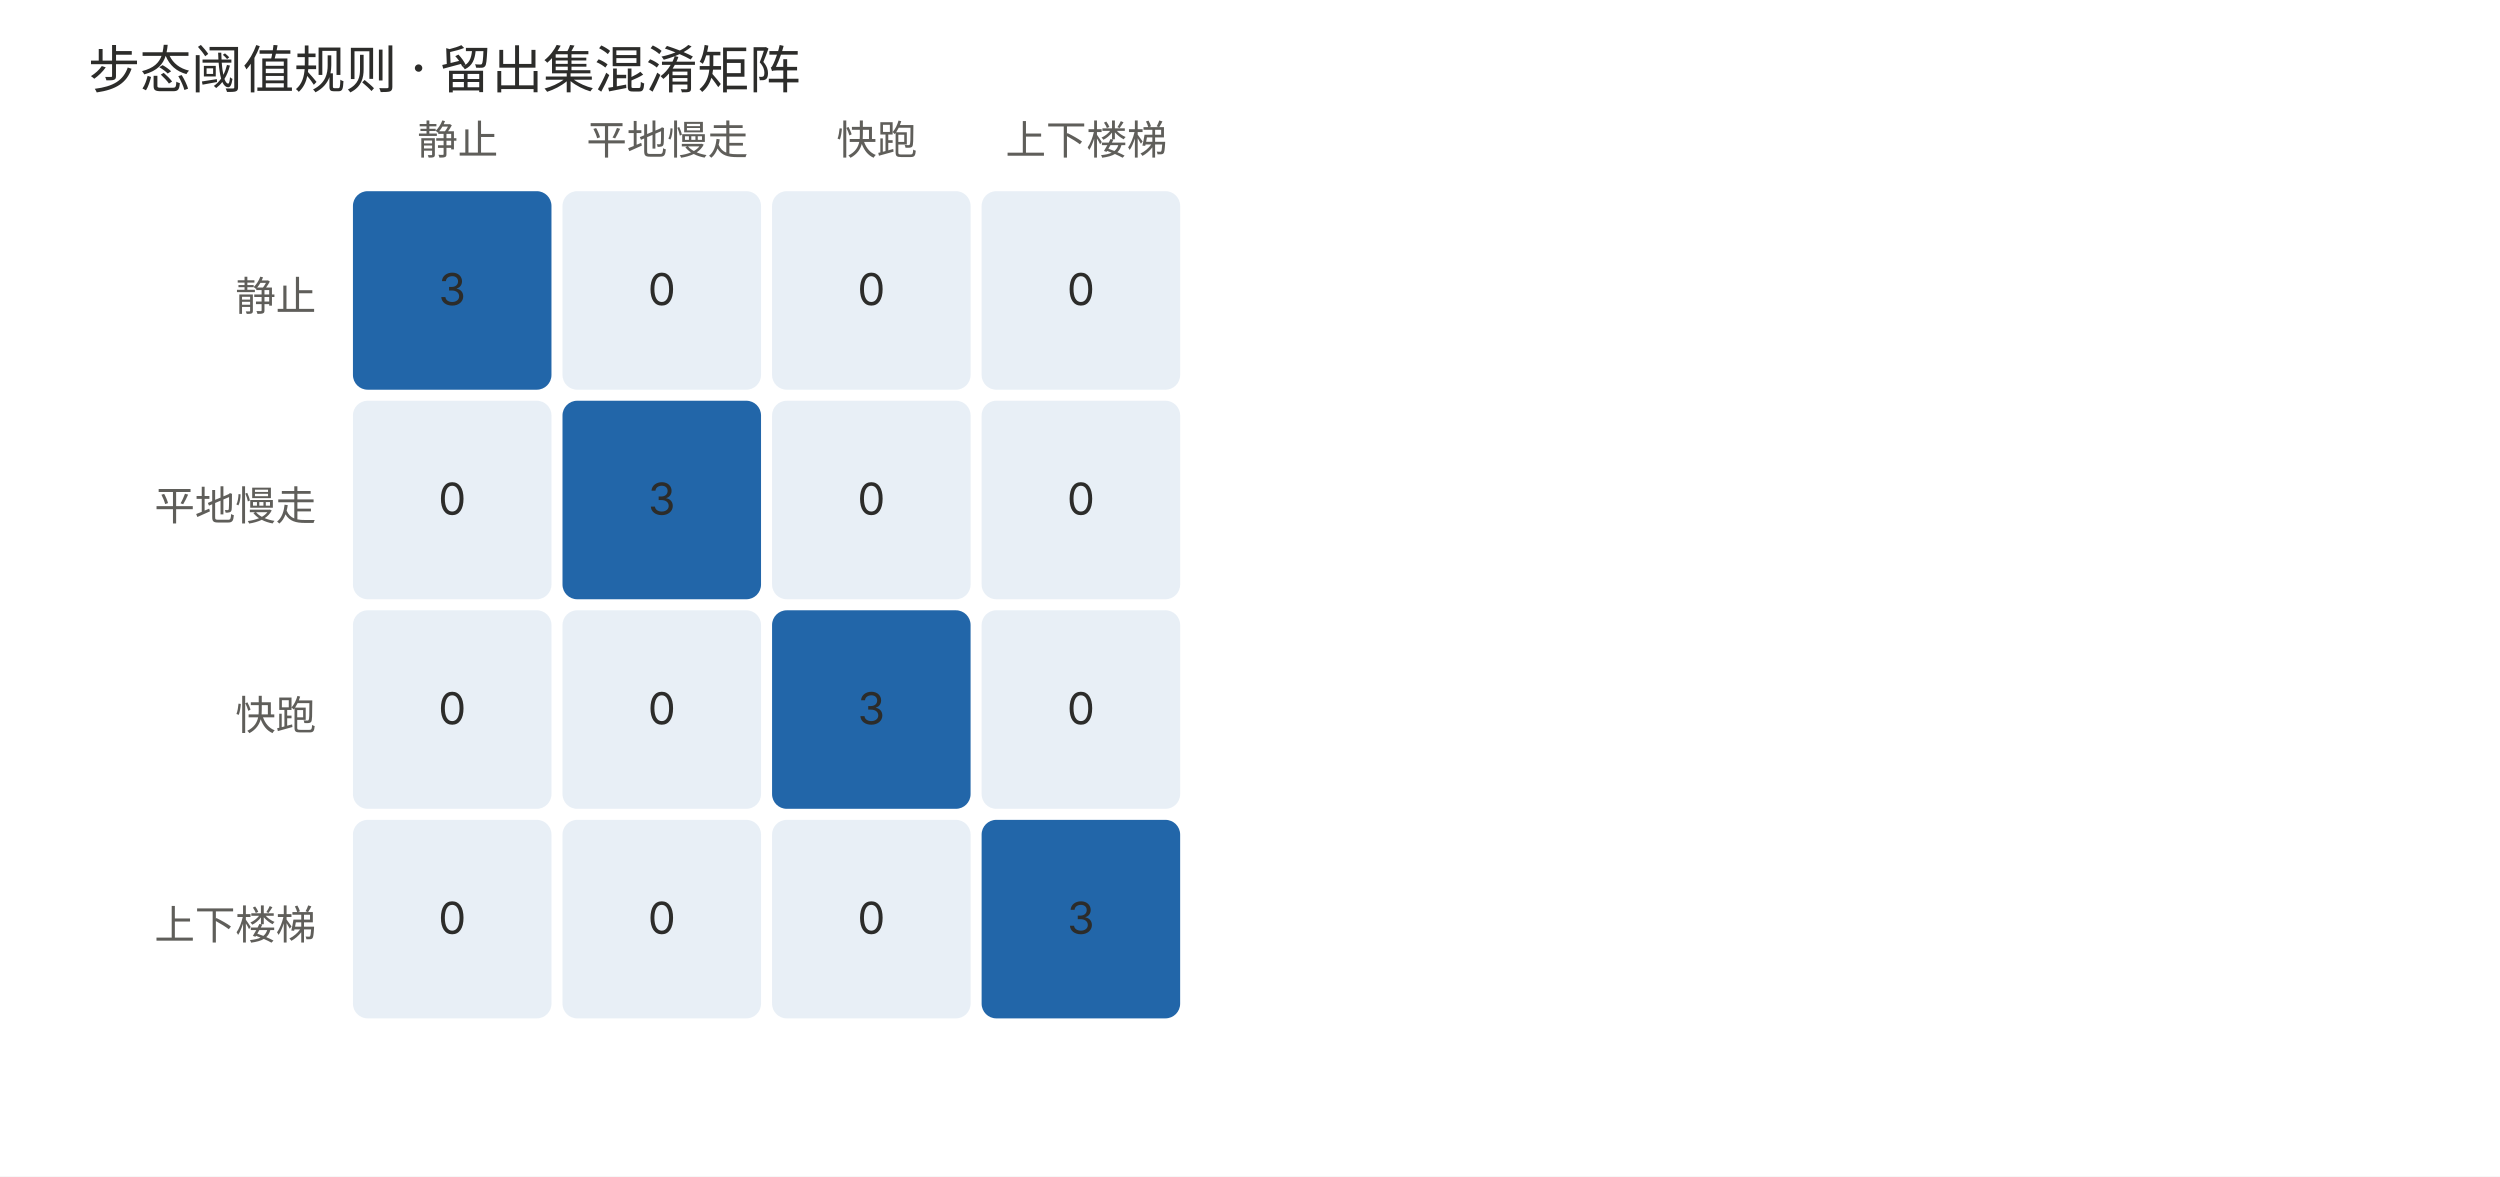
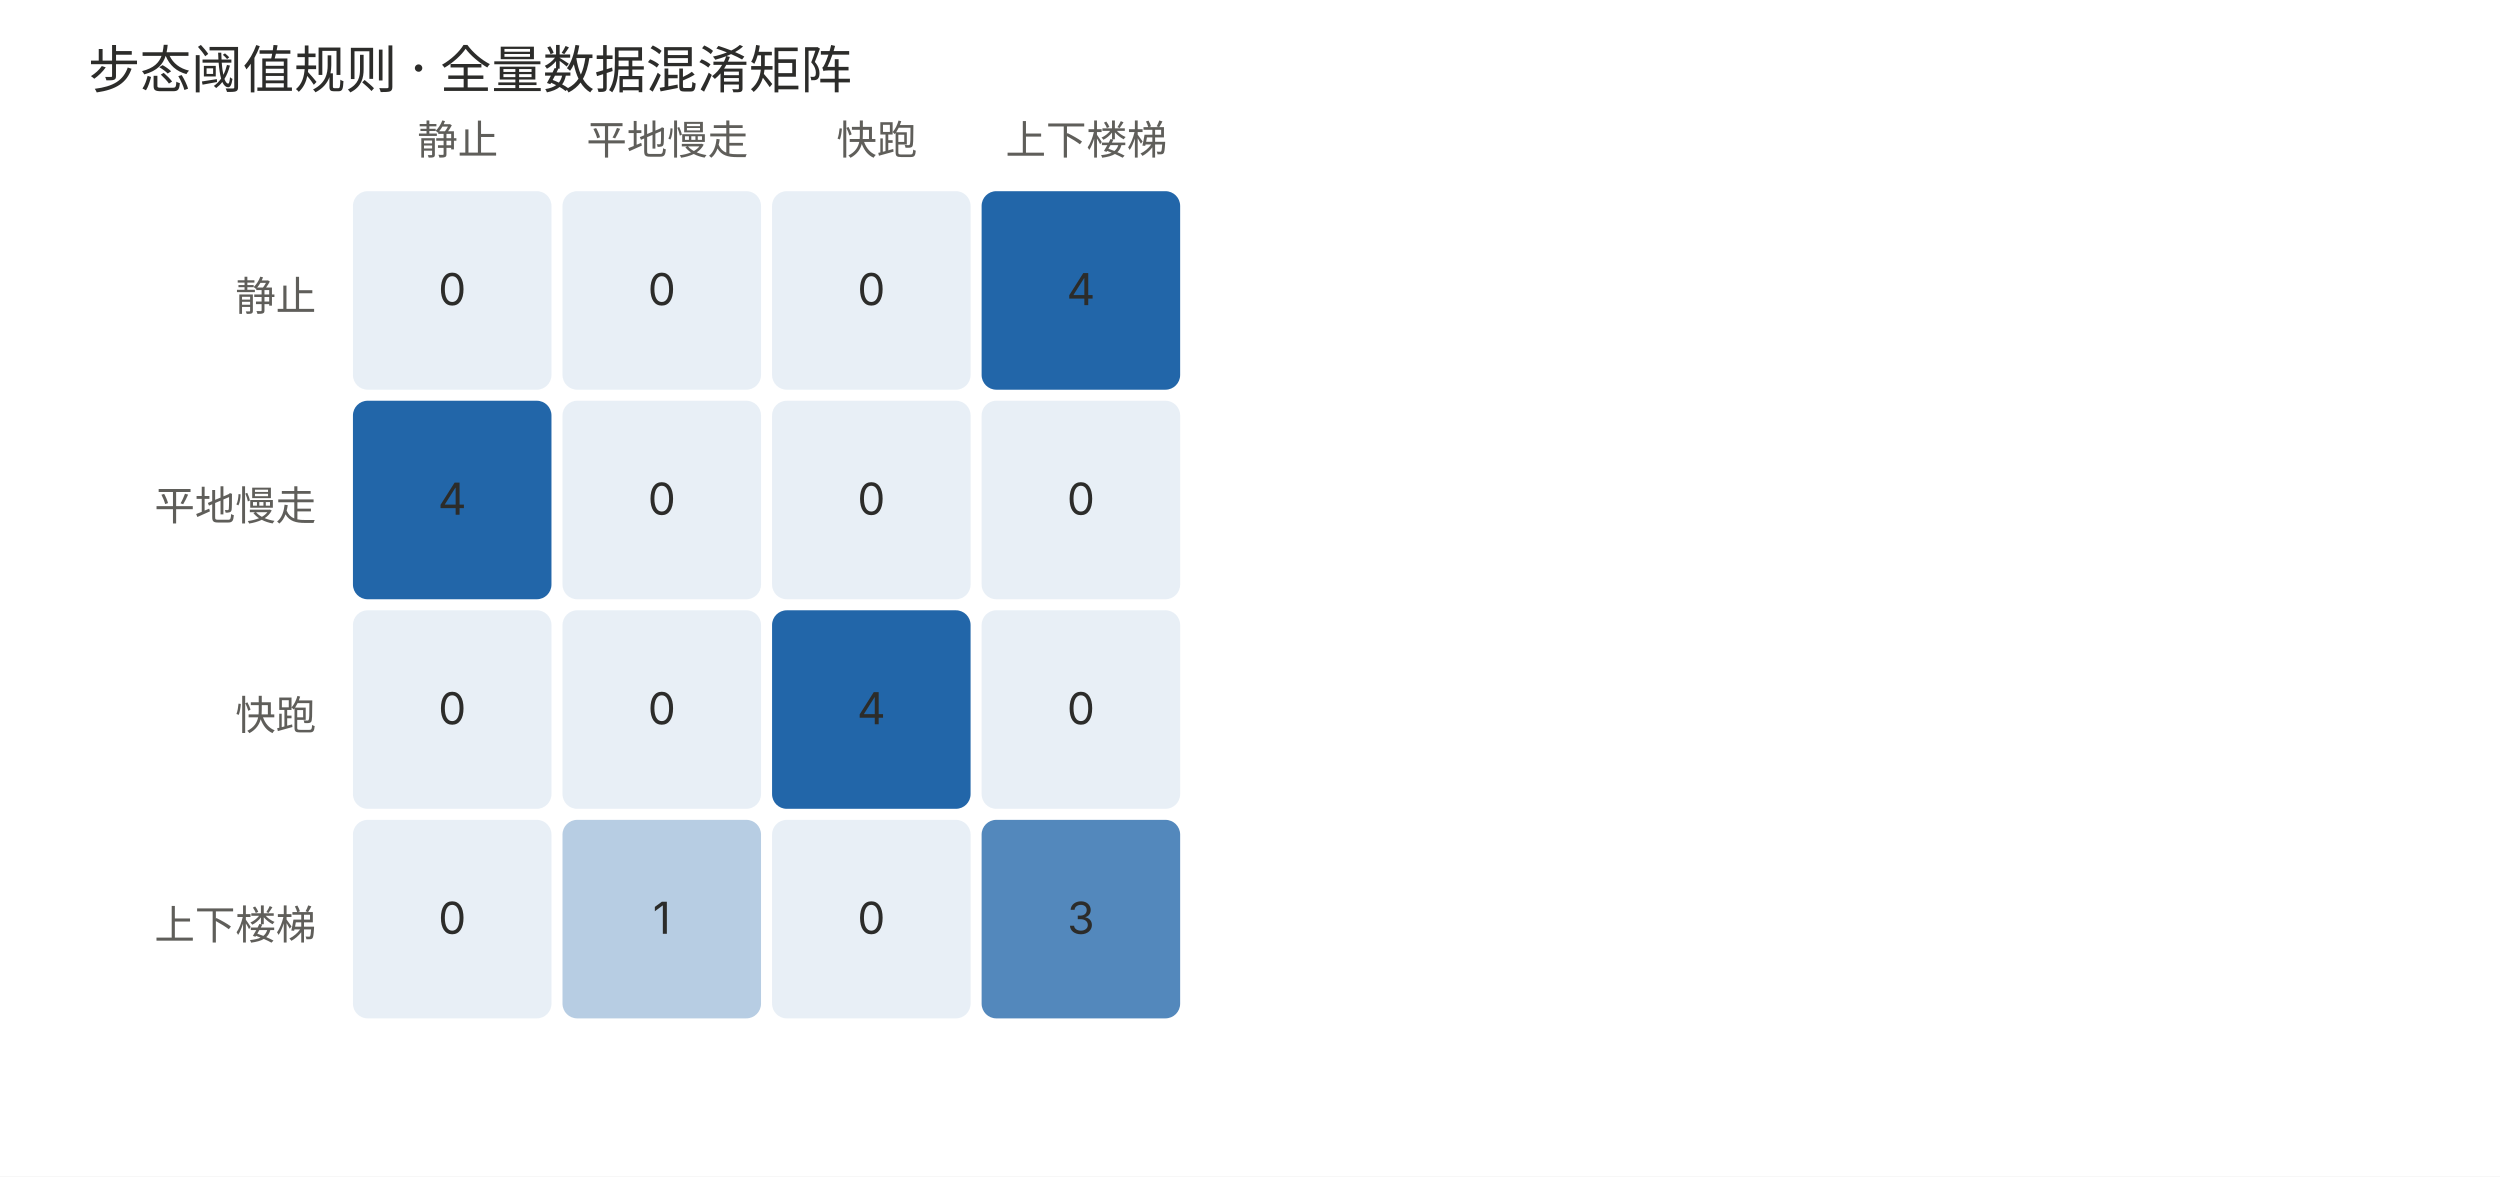
<svg xmlns="http://www.w3.org/2000/svg" viewBox="0 0 680 320" width="100%" role="img">
  <rect width="680" height="320" fill="#FFFFFF" />
  <g font-family="system-ui, -apple-system, Segoe UI, Microsoft YaHei, sans-serif">
-     <text x="24" y="24" font-size="14" font-weight="500" fill="#2C2C2A">步态阈值规则 · 留出集混淆矩阵</text>
+     <text x="24" y="24" font-size="14" font-weight="500" fill="#2C2C2A">步态阈值规则 · 全量数据混淆矩阵</text>
    <text x="124.5" y="42" font-size="11" fill="#5F5E5A" text-anchor="middle">静止</text>
    <text x="181.5" y="42" font-size="11" fill="#5F5E5A" text-anchor="middle">平地慢走</text>
    <text x="238.5" y="42" font-size="11" fill="#5F5E5A" text-anchor="middle">快跑</text>
    <text x="295.5" y="42" font-size="11" fill="#5F5E5A" text-anchor="middle">上下楼梯</text>
    <text x="86" y="84.5" font-size="11" fill="#5F5E5A" text-anchor="end">静止</text>
-     <rect x="96.0" y="52.0" width="54.0" height="54.0" rx="4" fill="#185FA5" fill-opacity="0.95" />
-     <text x="123.0" y="83.0" font-size="12" fill="#2C2C2A" text-anchor="middle">3</text>
+     <rect x="96.0" y="52.0" width="54.0" height="54.0" rx="4" fill="#185FA5" fill-opacity="0.10" />
+     <text x="123.0" y="83.0" font-size="12" fill="#2C2C2A" text-anchor="middle">0</text>
    <rect x="153.0" y="52.0" width="54.0" height="54.0" rx="4" fill="#185FA5" fill-opacity="0.10" />
    <text x="180.0" y="83.0" font-size="12" fill="#2C2C2A" text-anchor="middle">0</text>
    <rect x="210.0" y="52.0" width="54.0" height="54.0" rx="4" fill="#185FA5" fill-opacity="0.10" />
    <text x="237.0" y="83.0" font-size="12" fill="#2C2C2A" text-anchor="middle">0</text>
-     <rect x="267.0" y="52.0" width="54.0" height="54.0" rx="4" fill="#185FA5" fill-opacity="0.10" />
-     <text x="294.0" y="83.0" font-size="12" fill="#2C2C2A" text-anchor="middle">0</text>
+     <rect x="267.0" y="52.0" width="54.0" height="54.0" rx="4" fill="#185FA5" fill-opacity="0.95" />
+     <text x="294.0" y="83.0" font-size="12" fill="#2C2C2A" text-anchor="middle">4</text>
    <text x="86" y="141.5" font-size="11" fill="#5F5E5A" text-anchor="end">平地慢走</text>
-     <rect x="96.0" y="109.0" width="54.0" height="54.0" rx="4" fill="#185FA5" fill-opacity="0.10" />
-     <text x="123.0" y="140.0" font-size="12" fill="#2C2C2A" text-anchor="middle">0</text>
-     <rect x="153.0" y="109.0" width="54.0" height="54.0" rx="4" fill="#185FA5" fill-opacity="0.95" />
-     <text x="180.0" y="140.0" font-size="12" fill="#2C2C2A" text-anchor="middle">3</text>
+     <rect x="96.0" y="109.0" width="54.0" height="54.0" rx="4" fill="#185FA5" fill-opacity="0.95" />
+     <text x="123.0" y="140.0" font-size="12" fill="#2C2C2A" text-anchor="middle">4</text>
+     <rect x="153.0" y="109.0" width="54.0" height="54.0" rx="4" fill="#185FA5" fill-opacity="0.10" />
+     <text x="180.0" y="140.0" font-size="12" fill="#2C2C2A" text-anchor="middle">0</text>
    <rect x="210.0" y="109.0" width="54.0" height="54.0" rx="4" fill="#185FA5" fill-opacity="0.10" />
    <text x="237.0" y="140.0" font-size="12" fill="#2C2C2A" text-anchor="middle">0</text>
    <rect x="267.0" y="109.0" width="54.0" height="54.0" rx="4" fill="#185FA5" fill-opacity="0.10" />
    <text x="294.0" y="140.0" font-size="12" fill="#2C2C2A" text-anchor="middle">0</text>
    <text x="86" y="198.5" font-size="11" fill="#5F5E5A" text-anchor="end">快跑</text>
    <rect x="96.0" y="166.0" width="54.0" height="54.0" rx="4" fill="#185FA5" fill-opacity="0.10" />
    <text x="123.0" y="197.0" font-size="12" fill="#2C2C2A" text-anchor="middle">0</text>
    <rect x="153.0" y="166.0" width="54.0" height="54.0" rx="4" fill="#185FA5" fill-opacity="0.10" />
    <text x="180.0" y="197.0" font-size="12" fill="#2C2C2A" text-anchor="middle">0</text>
    <rect x="210.0" y="166.0" width="54.0" height="54.0" rx="4" fill="#185FA5" fill-opacity="0.95" />
-     <text x="237.0" y="197.0" font-size="12" fill="#2C2C2A" text-anchor="middle">3</text>
+     <text x="237.0" y="197.0" font-size="12" fill="#2C2C2A" text-anchor="middle">4</text>
    <rect x="267.0" y="166.0" width="54.0" height="54.0" rx="4" fill="#185FA5" fill-opacity="0.10" />
    <text x="294.0" y="197.0" font-size="12" fill="#2C2C2A" text-anchor="middle">0</text>
    <text x="86" y="255.5" font-size="11" fill="#5F5E5A" text-anchor="end">上下楼梯</text>
    <rect x="96.0" y="223.0" width="54.0" height="54.0" rx="4" fill="#185FA5" fill-opacity="0.10" />
    <text x="123.0" y="254.0" font-size="12" fill="#2C2C2A" text-anchor="middle">0</text>
-     <rect x="153.0" y="223.0" width="54.0" height="54.0" rx="4" fill="#185FA5" fill-opacity="0.10" />
-     <text x="180.0" y="254.0" font-size="12" fill="#2C2C2A" text-anchor="middle">0</text>
+     <rect x="153.0" y="223.0" width="54.0" height="54.0" rx="4" fill="#185FA5" fill-opacity="0.31" />
+     <text x="180.0" y="254.0" font-size="12" fill="#2C2C2A" text-anchor="middle">1</text>
    <rect x="210.0" y="223.0" width="54.0" height="54.0" rx="4" fill="#185FA5" fill-opacity="0.10" />
    <text x="237.0" y="254.0" font-size="12" fill="#2C2C2A" text-anchor="middle">0</text>
-     <rect x="267.0" y="223.0" width="54.0" height="54.0" rx="4" fill="#185FA5" fill-opacity="0.95" />
+     <rect x="267.0" y="223.0" width="54.0" height="54.0" rx="4" fill="#185FA5" fill-opacity="0.74" />
    <text x="294.0" y="254.0" font-size="12" fill="#2C2C2A" text-anchor="middle">3</text>
  </g>
</svg>
